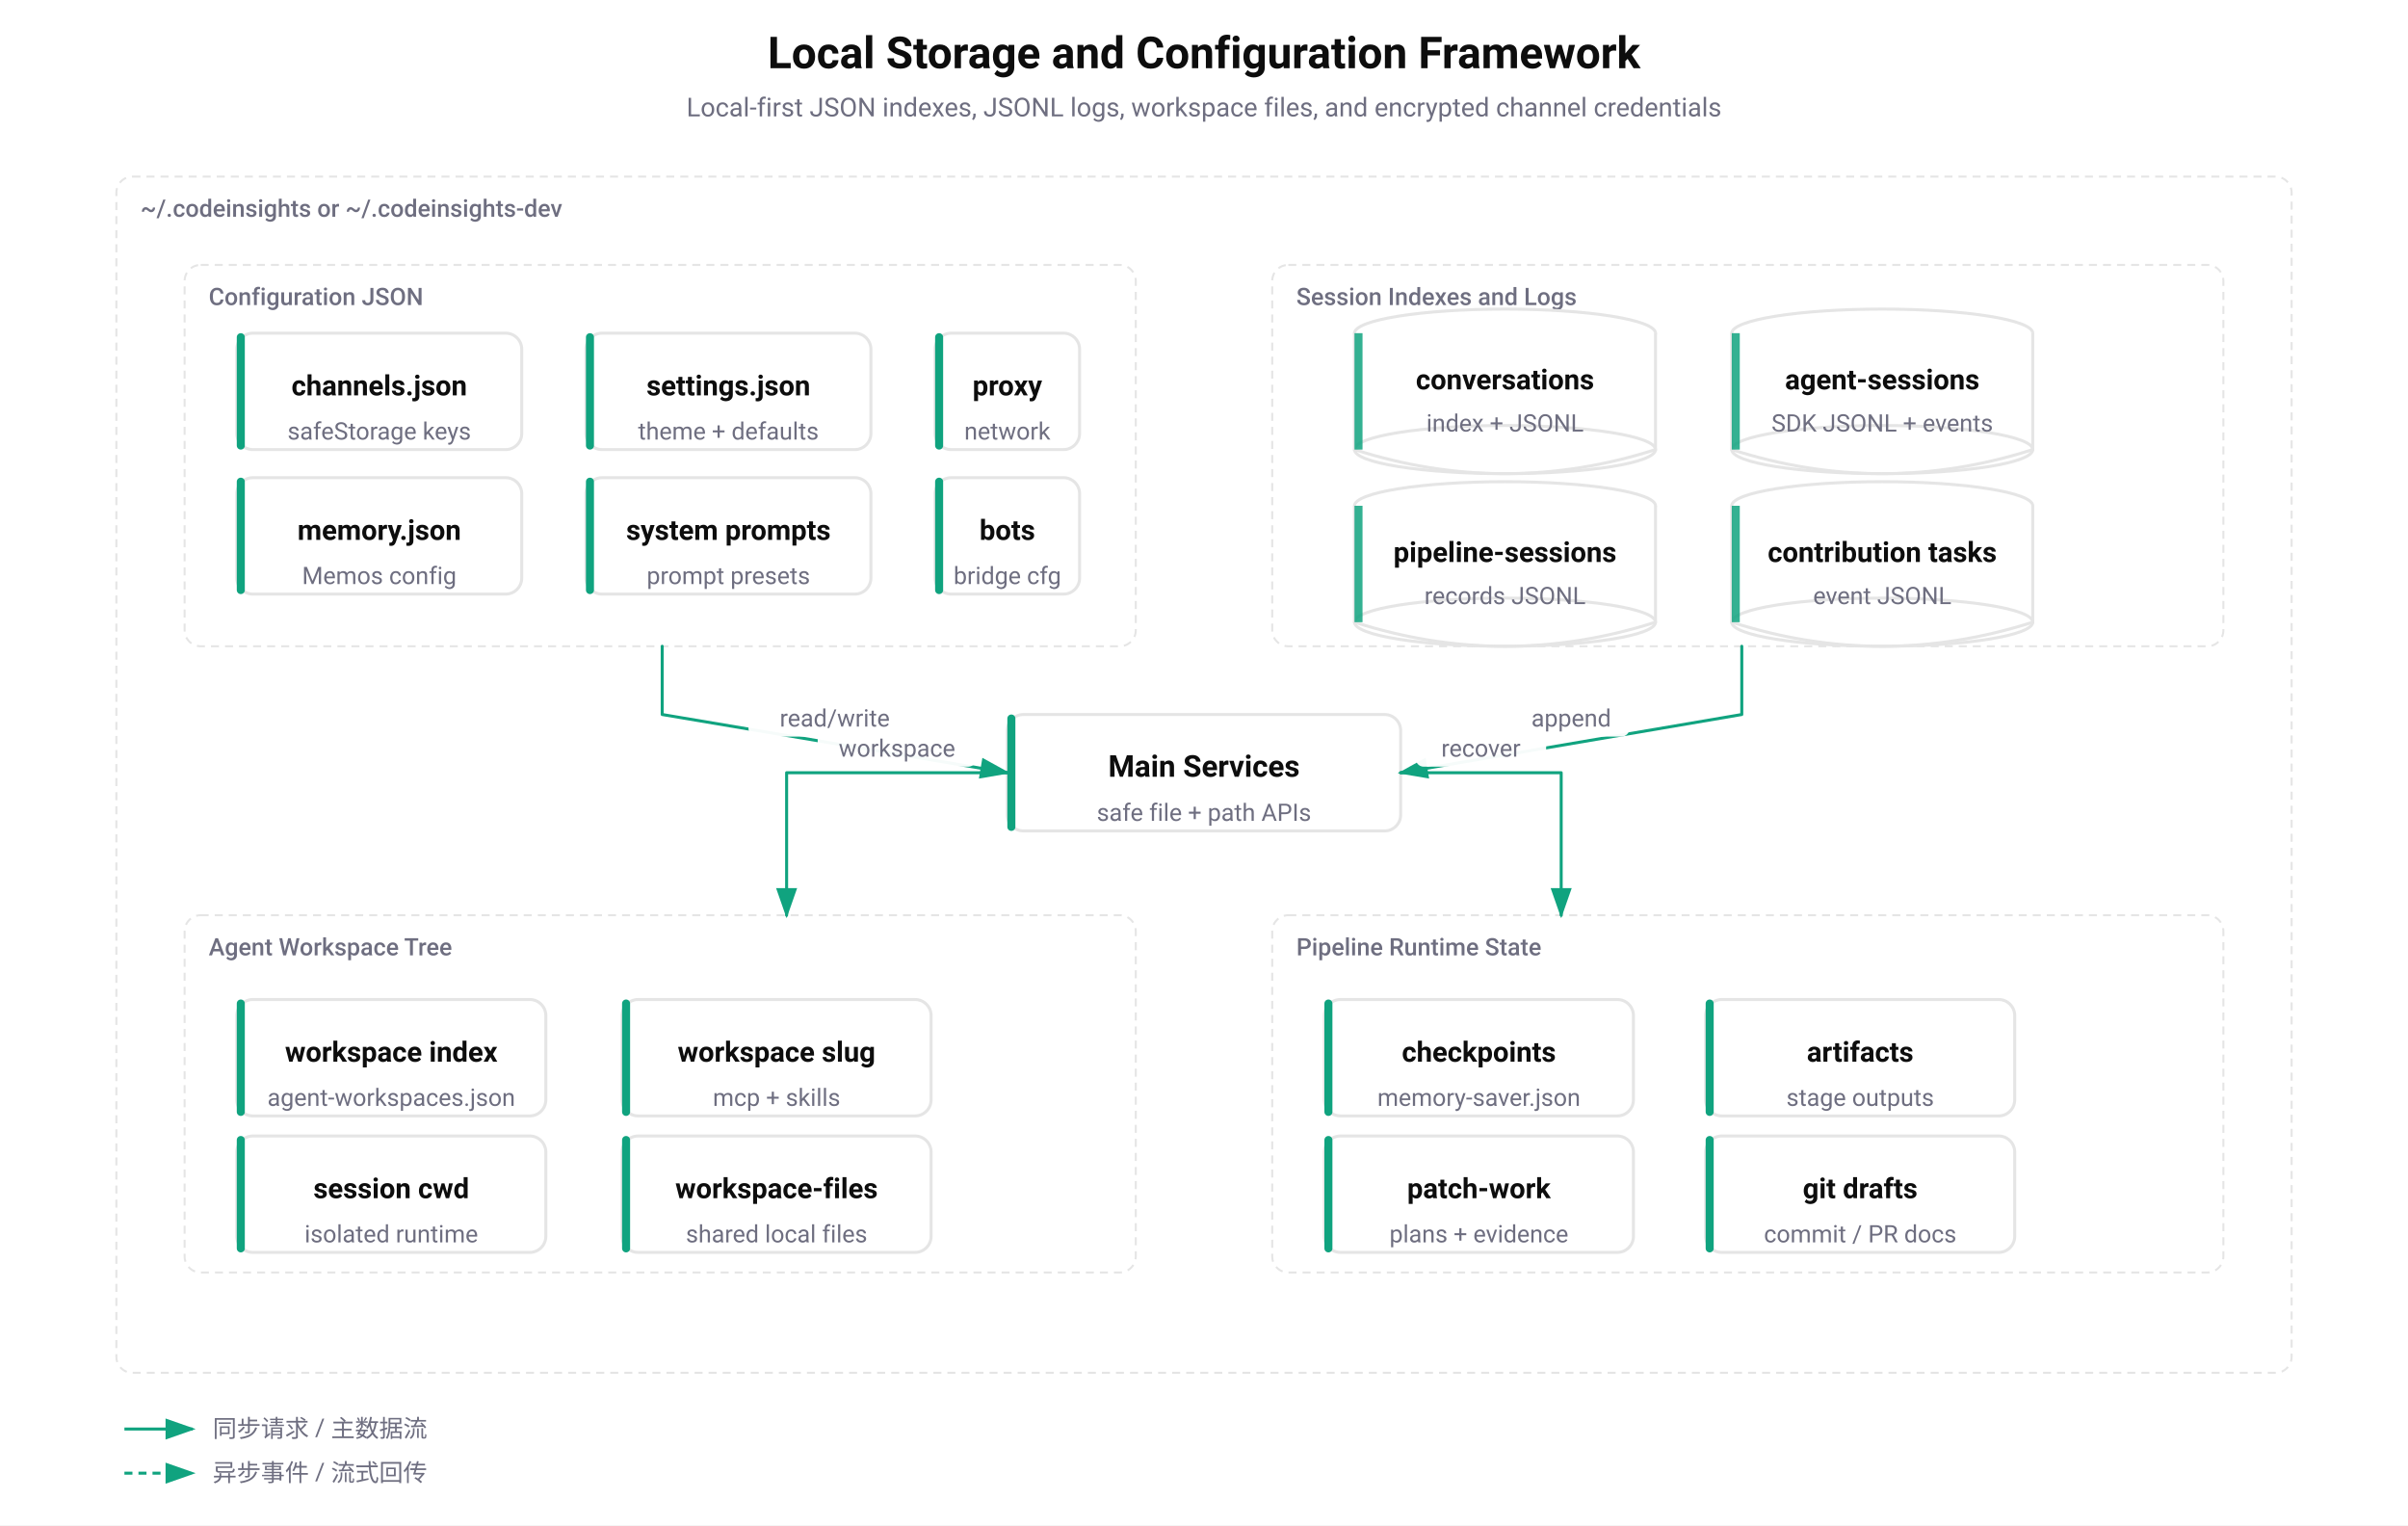
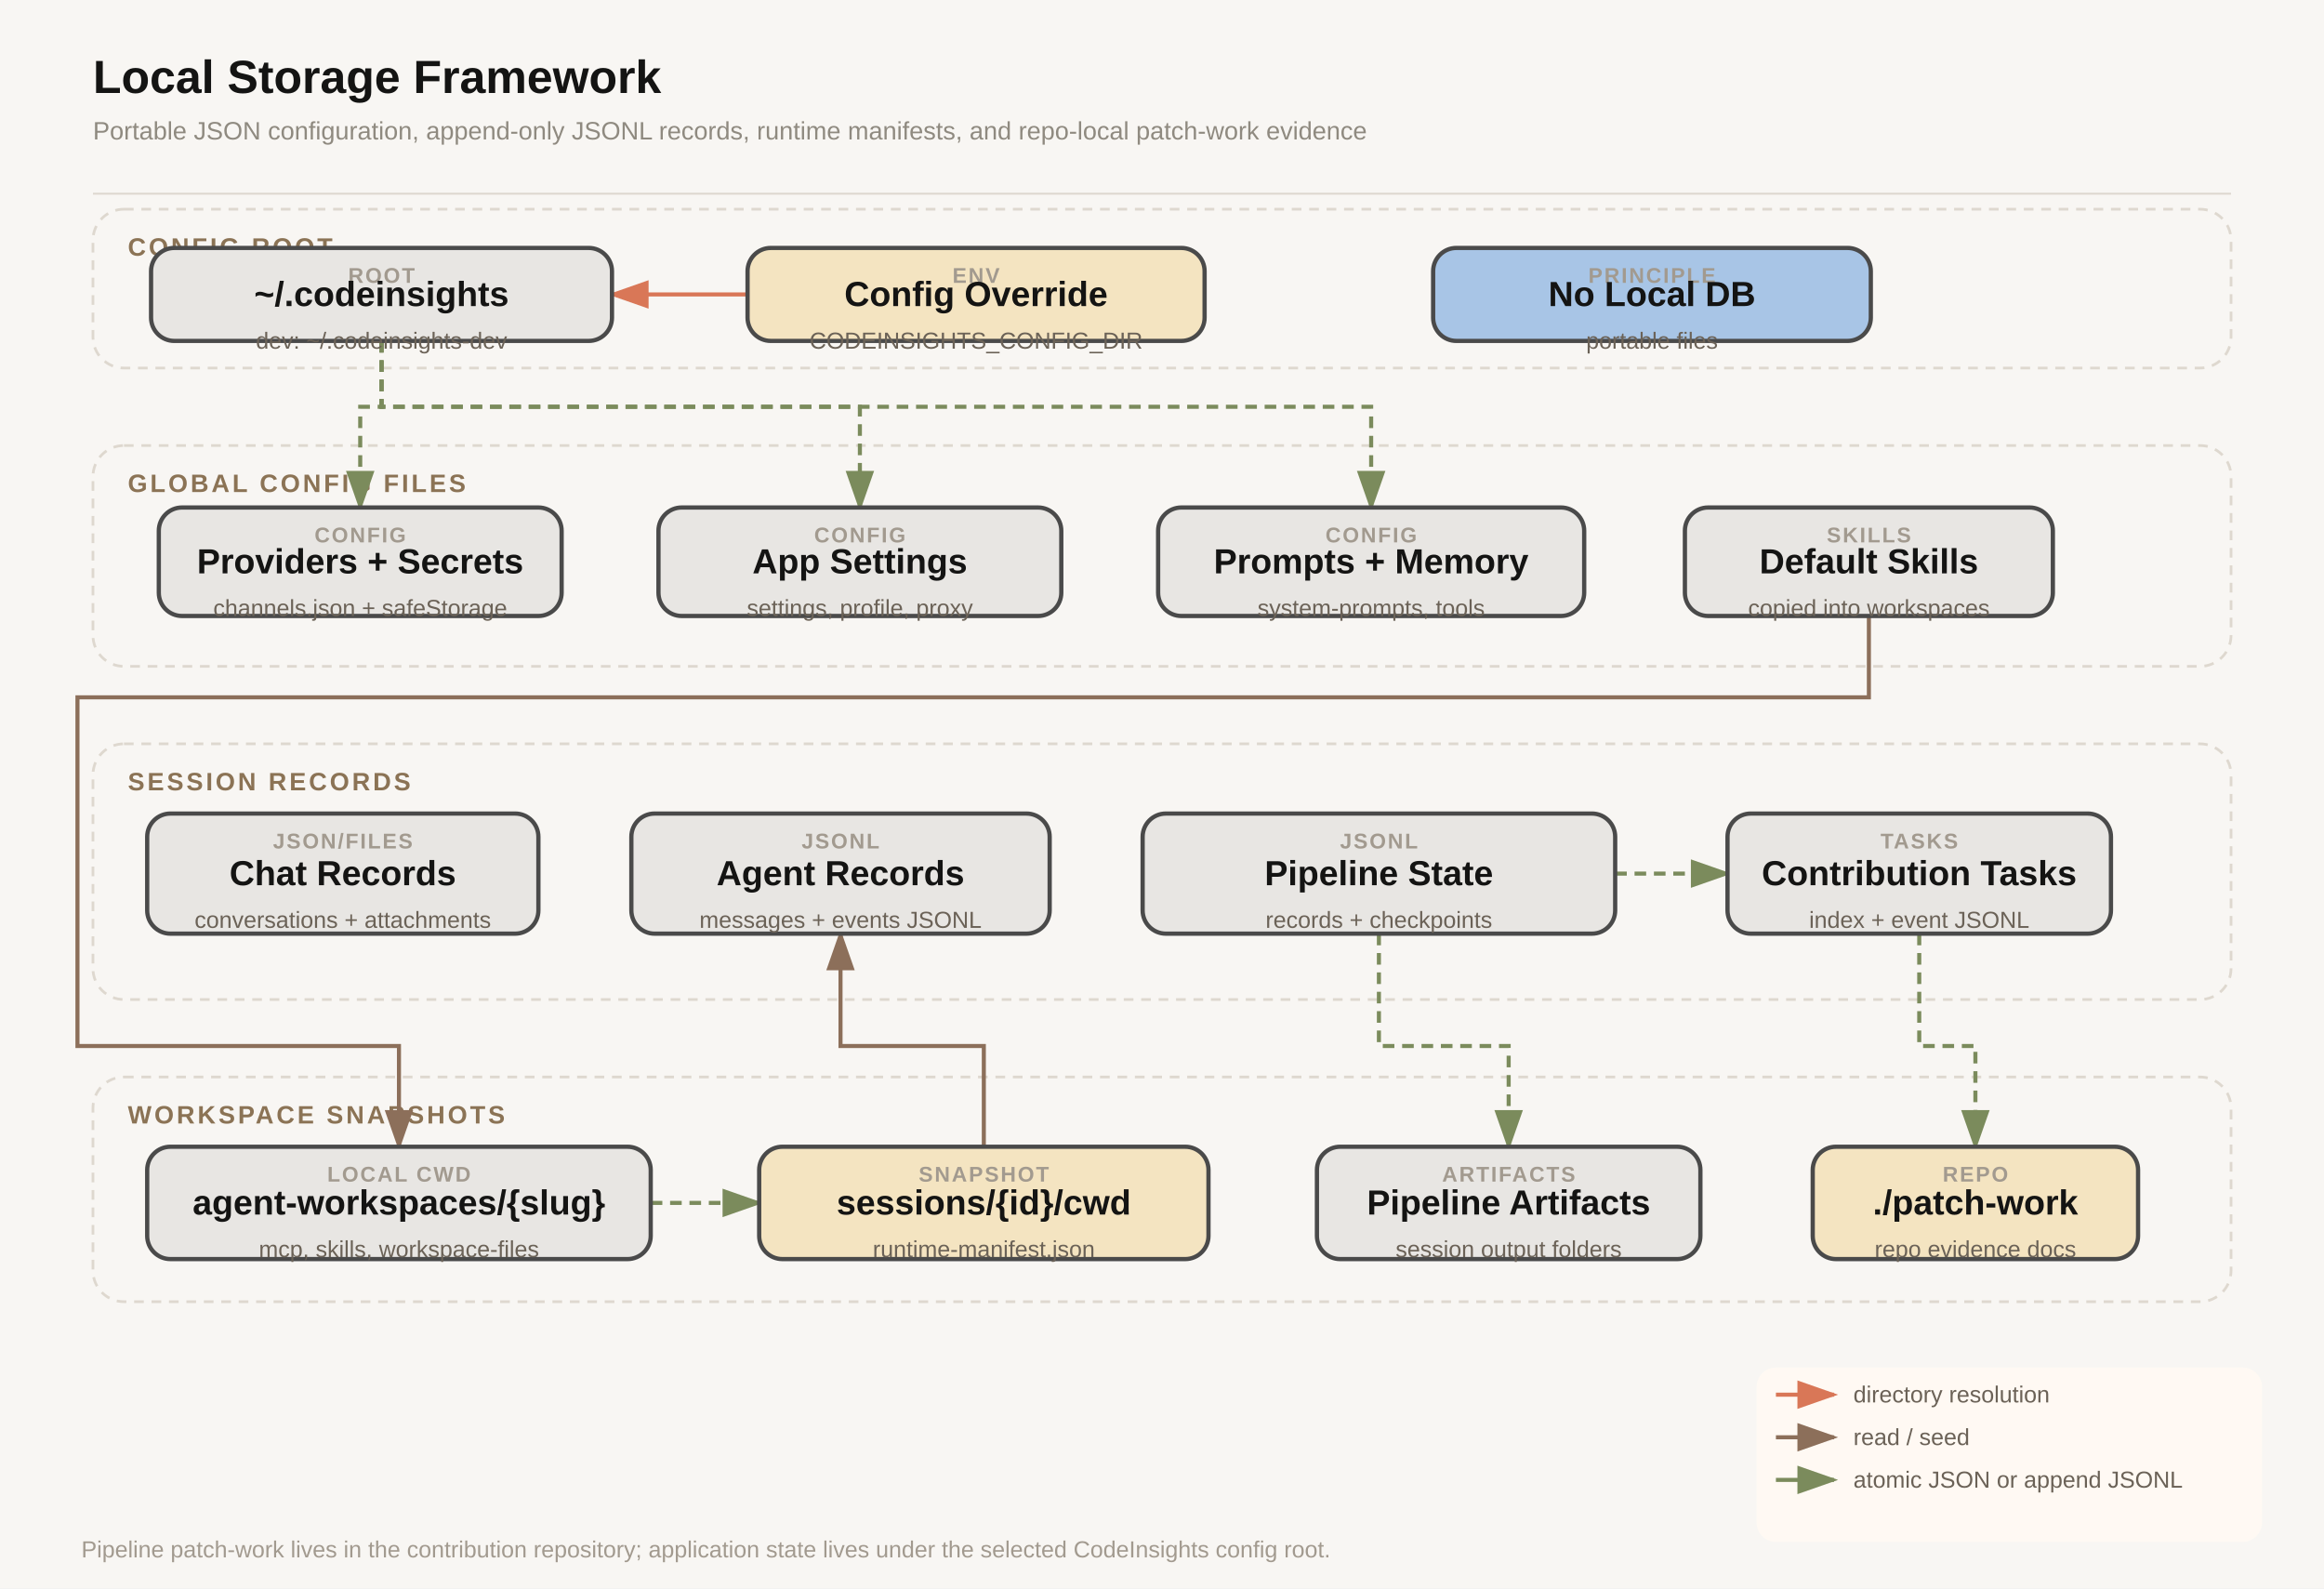
- <svg xmlns="http://www.w3.org/2000/svg" viewBox="0 0 1200 760" width="1200" height="760">
-   <style>
-     text { font-family: -apple-system, BlinkMacSystemFont, 'Segoe UI', Roboto, Helvetica Neue, 'PingFang SC', 'Microsoft YaHei', 'Microsoft JhengHei', 'SimHei', sans-serif; letter-spacing: 0; }
-   </style>
+ <svg xmlns="http://www.w3.org/2000/svg" viewBox="0 0 1200 820" width="1200" height="820">
  <defs>
-     <marker id="arrow-green" markerWidth="10" markerHeight="7" refX="9" refY="3.5" orient="auto">
-       <polygon points="0 0, 10 3.5, 0 7" fill="#10a37f" />
+     <marker id="arrowA" markerWidth="10" markerHeight="7" refX="9" refY="3.5" orient="auto">
+       <polygon points="0 0, 10 3.5, 0 7" fill="#d97757" />
    </marker>
-     <marker id="arrow-gray" markerWidth="10" markerHeight="7" refX="9" refY="3.5" orient="auto">
-       <polygon points="0 0, 10 3.5, 0 7" fill="#71717a" />
+     <marker id="arrowB" markerWidth="10" markerHeight="7" refX="9" refY="3.5" orient="auto">
+       <polygon points="0 0, 10 3.5, 0 7" fill="#7b8b5c" />
    </marker>
+     <marker id="arrowC" markerWidth="10" markerHeight="7" refX="9" refY="3.5" orient="auto">
+       <polygon points="0 0, 10 3.5, 0 7" fill="#8c6f5a" />
+     </marker>
+     <marker id="arrowE" markerWidth="10" markerHeight="7" refX="9" refY="3.5" orient="auto">
+       <polygon points="0 0, 10 3.5, 0 7" fill="#b45309" />
+     </marker>
+     <marker id="arrowF" markerWidth="10" markerHeight="7" refX="9" refY="3.5" orient="auto">
+       <polygon points="0 0, 10 3.5, 0 7" fill="#9a6fb0" />
+     </marker>
+     <marker id="arrowG" markerWidth="10" markerHeight="7" refX="9" refY="3.5" orient="auto">
+       <polygon points="0 0, 10 3.5, 0 7" fill="#d97757" />
+     </marker>
+     <marker id="arrowH" markerWidth="10" markerHeight="7" refX="9" refY="3.5" orient="auto">
+       <polygon points="0 0, 10 3.5, 0 7" fill="#8f8a80" />
+     </marker>
+     <style>
+     text { font-family: -apple-system, BlinkMacSystemFont, 'Segoe UI', 'Helvetica Neue', Arial, 'PingFang SC', 'Microsoft YaHei', 'Microsoft JhengHei', 'SimHei', sans-serif; }
+     .title { font-size: 24px; font-weight: 700; fill: #141413; }
+     .subtitle { font-size: 13px; font-weight: 500; fill: #8f8a80; }
+     .section { font-size: 13px; font-weight: 700; fill: #8b7355; letter-spacing: 1.4px; }
+     .section-sub { font-size: 12px; font-weight: 500; fill: #b4aba0; }
+     .node-title { font-size: 18px; font-weight: 700; fill: #141413; }
+     .node-sub { font-size: 12px; font-weight: 500; fill: #6b6257; }
+     .node-type { font-size: 11px; font-weight: 700; fill: #a29a8f; letter-spacing: 0.08em; }
+     .arrow-label { font-size: 12px; font-weight: 600; fill: #6b6257; }
+     .legend { font-size: 12px; font-weight: 500; fill: #6b6257; }
+     .footnote { font-size: 12px; font-weight: 500; fill: #a29a8f; }
+     </style>
  </defs>
-   <rect width="1200" height="760" fill="#ffffff" />
-   <text x="600" y="34" text-anchor="middle" fill="#0d0d0d" font-size="22" font-weight="600">Local Storage and Configuration Framework</text>
-   <text x="600" y="58" text-anchor="middle" fill="#6e6e80" font-size="13">Local-first JSON indexes, JSONL logs, workspace files, and encrypted channel credentials</text>
-   <rect x="58" y="88" width="1084" height="596" rx="8" ry="8" fill="none" stroke="#e5e5e5" stroke-width="1" stroke-dasharray="4,3" />
-   <text x="70" y="108" fill="#6e6e80" font-size="12" font-weight="500">~/.codeinsights or ~/.codeinsights-dev</text>
-   <rect x="92" y="132" width="474" height="190" rx="8" ry="8" fill="none" stroke="#e5e5e5" stroke-width="1" stroke-dasharray="4,3" />
-   <text x="104" y="152" fill="#6e6e80" font-size="12" font-weight="500">Configuration JSON</text>
-   <rect x="118" y="166" width="142" height="58" rx="8" ry="8" fill="#ffffff" stroke="#e5e5e5" stroke-width="1.5" />
-   <rect x="118" y="166" width="4" height="58" rx="2" ry="2" fill="#10a37f" />
-   <text x="189" y="197" text-anchor="middle" fill="#0d0d0d" font-size="14" font-weight="600">channels.json</text>
-   <text x="189" y="219" text-anchor="middle" fill="#6e6e80" font-size="12">safeStorage keys</text>
-   <rect x="292" y="166" width="142" height="58" rx="8" ry="8" fill="#ffffff" stroke="#e5e5e5" stroke-width="1.5" />
-   <rect x="292" y="166" width="4" height="58" rx="2" ry="2" fill="#10a37f" />
-   <text x="363" y="197" text-anchor="middle" fill="#0d0d0d" font-size="14" font-weight="600">settings.json</text>
-   <text x="363" y="219" text-anchor="middle" fill="#6e6e80" font-size="12">theme + defaults</text>
-   <rect x="466" y="166" width="72" height="58" rx="8" ry="8" fill="#ffffff" stroke="#e5e5e5" stroke-width="1.5" />
-   <rect x="466" y="166" width="4" height="58" rx="2" ry="2" fill="#10a37f" />
-   <text x="502" y="197" text-anchor="middle" fill="#0d0d0d" font-size="14" font-weight="600">proxy</text>
-   <text x="502" y="219" text-anchor="middle" fill="#6e6e80" font-size="12">network</text>
-   <rect x="118" y="238" width="142" height="58" rx="8" ry="8" fill="#ffffff" stroke="#e5e5e5" stroke-width="1.5" />
-   <rect x="118" y="238" width="4" height="58" rx="2" ry="2" fill="#10a37f" />
-   <text x="189" y="269" text-anchor="middle" fill="#0d0d0d" font-size="14" font-weight="600">memory.json</text>
-   <text x="189" y="291" text-anchor="middle" fill="#6e6e80" font-size="12">Memos config</text>
-   <rect x="292" y="238" width="142" height="58" rx="8" ry="8" fill="#ffffff" stroke="#e5e5e5" stroke-width="1.5" />
-   <rect x="292" y="238" width="4" height="58" rx="2" ry="2" fill="#10a37f" />
-   <text x="363" y="269" text-anchor="middle" fill="#0d0d0d" font-size="14" font-weight="600">system prompts</text>
-   <text x="363" y="291" text-anchor="middle" fill="#6e6e80" font-size="12">prompt presets</text>
-   <rect x="466" y="238" width="72" height="58" rx="8" ry="8" fill="#ffffff" stroke="#e5e5e5" stroke-width="1.5" />
-   <rect x="466" y="238" width="4" height="58" rx="2" ry="2" fill="#10a37f" />
-   <text x="502" y="269" text-anchor="middle" fill="#0d0d0d" font-size="14" font-weight="600">bots</text>
-   <text x="502" y="291" text-anchor="middle" fill="#6e6e80" font-size="12">bridge cfg</text>
-   <rect x="634" y="132" width="474" height="190" rx="8" ry="8" fill="none" stroke="#e5e5e5" stroke-width="1" stroke-dasharray="4,3" />
-   <text x="646" y="152" fill="#6e6e80" font-size="12" font-weight="500">Session Indexes and Logs</text>
-   <ellipse cx="750" cy="166" rx="75.0" ry="12" fill="#ffffff" stroke="#e5e5e5" stroke-width="1.5" />
-   <path d="M 675.0,166 L 675.0,224 Q 750,248 825.0,224 L 825.0,166" fill="#ffffff" stroke="#e5e5e5" stroke-width="1.5" />
-   <ellipse cx="750" cy="224" rx="75.0" ry="12" fill="none" stroke="#e5e5e5" stroke-width="1.5" />
-   <rect x="675.0" y="166" width="4" height="58" fill="#10a37f" opacity="0.85" />
-   <text x="750" y="194" text-anchor="middle" fill="#0d0d0d" font-size="14" font-weight="600">conversations</text>
-   <text x="750" y="215" text-anchor="middle" fill="#6e6e80" font-size="12">index + JSONL</text>
-   <ellipse cx="938" cy="166" rx="75.0" ry="12" fill="#ffffff" stroke="#e5e5e5" stroke-width="1.5" />
-   <path d="M 863.0,166 L 863.0,224 Q 938,248 1013.0,224 L 1013.0,166" fill="#ffffff" stroke="#e5e5e5" stroke-width="1.5" />
-   <ellipse cx="938" cy="224" rx="75.0" ry="12" fill="none" stroke="#e5e5e5" stroke-width="1.5" />
-   <rect x="863.0" y="166" width="4" height="58" fill="#10a37f" opacity="0.85" />
-   <text x="938" y="194" text-anchor="middle" fill="#0d0d0d" font-size="14" font-weight="600">agent-sessions</text>
-   <text x="938" y="215" text-anchor="middle" fill="#6e6e80" font-size="12">SDK JSONL + events</text>
-   <ellipse cx="750" cy="252" rx="75.0" ry="12" fill="#ffffff" stroke="#e5e5e5" stroke-width="1.5" />
-   <path d="M 675.0,252 L 675.0,310 Q 750,334 825.0,310 L 825.0,252" fill="#ffffff" stroke="#e5e5e5" stroke-width="1.5" />
-   <ellipse cx="750" cy="310" rx="75.0" ry="12" fill="none" stroke="#e5e5e5" stroke-width="1.5" />
-   <rect x="675.0" y="252" width="4" height="58" fill="#10a37f" opacity="0.85" />
-   <text x="750" y="280" text-anchor="middle" fill="#0d0d0d" font-size="14" font-weight="600">pipeline-sessions</text>
-   <text x="750" y="301" text-anchor="middle" fill="#6e6e80" font-size="12">records JSONL</text>
-   <ellipse cx="938" cy="252" rx="75.0" ry="12" fill="#ffffff" stroke="#e5e5e5" stroke-width="1.5" />
-   <path d="M 863.0,252 L 863.0,310 Q 938,334 1013.0,310 L 1013.0,252" fill="#ffffff" stroke="#e5e5e5" stroke-width="1.5" />
-   <ellipse cx="938" cy="310" rx="75.0" ry="12" fill="none" stroke="#e5e5e5" stroke-width="1.5" />
-   <rect x="863.0" y="252" width="4" height="58" fill="#10a37f" opacity="0.85" />
-   <text x="938" y="280" text-anchor="middle" fill="#0d0d0d" font-size="14" font-weight="600">contribution tasks</text>
-   <text x="938" y="301" text-anchor="middle" fill="#6e6e80" font-size="12">event JSONL</text>
-   <rect x="502" y="356" width="196" height="58" rx="8" ry="8" fill="#ffffff" stroke="#e5e5e5" stroke-width="1.5" />
-   <rect x="502" y="356" width="4" height="58" rx="2" ry="2" fill="#10a37f" />
-   <text x="600" y="387" text-anchor="middle" fill="#0d0d0d" font-size="15" font-weight="600">Main Services</text>
-   <text x="600" y="409" text-anchor="middle" fill="#6e6e80" font-size="12">safe file + path APIs</text>
-   <path d="M 330,322 L 330,356 L 502,385" fill="none" stroke="#10a37f" stroke-width="1.5" stroke-linecap="round" stroke-linejoin="round" marker-end="url(#arrow-green)" />
-   <rect x="373.0" y="349" width="86" height="18" rx="4" fill="#ffffff" opacity="0.96" />
-   <text x="416" y="362" text-anchor="middle" fill="#6e6e80" font-size="12">read/write</text>
-   <path d="M 868,322 L 868,356 L 698,385" fill="none" stroke="#10a37f" stroke-width="1.5" stroke-linecap="round" stroke-linejoin="round" marker-end="url(#arrow-green)" />
-   <rect x="754.0" y="349" width="58" height="18" rx="4" fill="#ffffff" opacity="0.96" />
-   <text x="783" y="362" text-anchor="middle" fill="#6e6e80" font-size="12">append</text>
-   <rect x="92" y="456" width="474" height="178" rx="8" ry="8" fill="none" stroke="#e5e5e5" stroke-width="1" stroke-dasharray="4,3" />
-   <text x="104" y="476" fill="#6e6e80" font-size="12" font-weight="500">Agent Workspace Tree</text>
-   <rect x="118" y="498" width="154" height="58" rx="8" ry="8" fill="#ffffff" stroke="#e5e5e5" stroke-width="1.5" />
-   <rect x="118" y="498" width="4" height="58" rx="2" ry="2" fill="#10a37f" />
-   <text x="195" y="529" text-anchor="middle" fill="#0d0d0d" font-size="14" font-weight="600">workspace index</text>
-   <text x="195" y="551" text-anchor="middle" fill="#6e6e80" font-size="12">agent-workspaces.json</text>
-   <rect x="310" y="498" width="154" height="58" rx="8" ry="8" fill="#ffffff" stroke="#e5e5e5" stroke-width="1.5" />
-   <rect x="310" y="498" width="4" height="58" rx="2" ry="2" fill="#10a37f" />
-   <text x="387" y="529" text-anchor="middle" fill="#0d0d0d" font-size="14" font-weight="600">workspace slug</text>
-   <text x="387" y="551" text-anchor="middle" fill="#6e6e80" font-size="12">mcp + skills</text>
-   <rect x="118" y="566" width="154" height="58" rx="8" ry="8" fill="#ffffff" stroke="#e5e5e5" stroke-width="1.5" />
-   <rect x="118" y="566" width="4" height="58" rx="2" ry="2" fill="#10a37f" />
-   <text x="195" y="597" text-anchor="middle" fill="#0d0d0d" font-size="14" font-weight="600">session cwd</text>
-   <text x="195" y="619" text-anchor="middle" fill="#6e6e80" font-size="12">isolated runtime</text>
-   <rect x="310" y="566" width="154" height="58" rx="8" ry="8" fill="#ffffff" stroke="#e5e5e5" stroke-width="1.5" />
-   <rect x="310" y="566" width="4" height="58" rx="2" ry="2" fill="#10a37f" />
-   <text x="387" y="597" text-anchor="middle" fill="#0d0d0d" font-size="14" font-weight="600">workspace-files</text>
-   <text x="387" y="619" text-anchor="middle" fill="#6e6e80" font-size="12">shared local files</text>
-   <rect x="634" y="456" width="474" height="178" rx="8" ry="8" fill="none" stroke="#e5e5e5" stroke-width="1" stroke-dasharray="4,3" />
-   <text x="646" y="476" fill="#6e6e80" font-size="12" font-weight="500">Pipeline Runtime State</text>
-   <rect x="660" y="498" width="154" height="58" rx="8" ry="8" fill="#ffffff" stroke="#e5e5e5" stroke-width="1.5" />
-   <rect x="660" y="498" width="4" height="58" rx="2" ry="2" fill="#10a37f" />
-   <text x="737" y="529" text-anchor="middle" fill="#0d0d0d" font-size="14" font-weight="600">checkpoints</text>
-   <text x="737" y="551" text-anchor="middle" fill="#6e6e80" font-size="12">memory-saver.json</text>
-   <rect x="850" y="498" width="154" height="58" rx="8" ry="8" fill="#ffffff" stroke="#e5e5e5" stroke-width="1.5" />
-   <rect x="850" y="498" width="4" height="58" rx="2" ry="2" fill="#10a37f" />
-   <text x="927" y="529" text-anchor="middle" fill="#0d0d0d" font-size="14" font-weight="600">artifacts</text>
-   <text x="927" y="551" text-anchor="middle" fill="#6e6e80" font-size="12">stage outputs</text>
-   <rect x="660" y="566" width="154" height="58" rx="8" ry="8" fill="#ffffff" stroke="#e5e5e5" stroke-width="1.5" />
-   <rect x="660" y="566" width="4" height="58" rx="2" ry="2" fill="#10a37f" />
-   <text x="737" y="597" text-anchor="middle" fill="#0d0d0d" font-size="14" font-weight="600">patch-work</text>
-   <text x="737" y="619" text-anchor="middle" fill="#6e6e80" font-size="12">plans + evidence</text>
-   <rect x="850" y="566" width="154" height="58" rx="8" ry="8" fill="#ffffff" stroke="#e5e5e5" stroke-width="1.5" />
-   <rect x="850" y="566" width="4" height="58" rx="2" ry="2" fill="#10a37f" />
-   <text x="927" y="597" text-anchor="middle" fill="#0d0d0d" font-size="14" font-weight="600">git drafts</text>
-   <text x="927" y="619" text-anchor="middle" fill="#6e6e80" font-size="12">commit / PR docs</text>
-   <path d="M 502,385 L 392,385 L 392,456" fill="none" stroke="#10a37f" stroke-width="1.5" stroke-linecap="round" stroke-linejoin="round" marker-end="url(#arrow-green)" />
-   <rect x="407.5" y="364" width="79" height="18" rx="4" fill="#ffffff" opacity="0.96" />
-   <text x="447" y="377" text-anchor="middle" fill="#6e6e80" font-size="12">workspace</text>
-   <path d="M 698,385 L 778,385 L 778,456" fill="none" stroke="#10a37f" stroke-width="1.5" stroke-linecap="round" stroke-linejoin="round" marker-end="url(#arrow-green)" />
-   <rect x="705.5" y="364" width="65" height="18" rx="4" fill="#ffffff" opacity="0.96" />
-   <text x="738" y="377" text-anchor="middle" fill="#6e6e80" font-size="12">recover</text>
-   <g transform="translate(62,704)">
-     <line x1="0" y1="8" x2="34" y2="8" stroke="#10a37f" stroke-width="1.5" marker-end="url(#arrow-green)" />
-     <text x="44" y="12" fill="#6e6e80" font-size="12">同步请求 / 主数据流</text>
-     <line x1="0" y1="30" x2="34" y2="30" stroke="#10a37f" stroke-width="1.5" stroke-dasharray="4,3" marker-end="url(#arrow-green)" />
-     <text x="44" y="34" fill="#6e6e80" font-size="12">异步事件 / 流式回传</text>
-   </g>
+   <rect width="1200.0" height="820.0" fill="#f8f6f3" />
+   <text x="48.0" y="48" text-anchor="start" class="title">Local Storage Framework</text>
+   <text x="48.0" y="72" text-anchor="start" class="subtitle">Portable JSON configuration, append-only JSONL records, runtime manifests, and repo-local patch-work evidence</text>
+   <line x1="48" y1="100" x2="1152.0" y2="100" stroke="#ded8cf" stroke-width="1" />
+   <rect x="48.0" y="108.0" width="1104.0" height="82.0" rx="16.0" fill="none" stroke="#ded8cf" stroke-width="1.4" stroke-dasharray="5 4" />
+   <text x="66.0" y="132.0" class="section">CONFIG ROOT</text>
+   <rect x="48.0" y="230.0" width="1104.0" height="114.0" rx="16.0" fill="none" stroke="#ded8cf" stroke-width="1.4" stroke-dasharray="5 4" />
+   <text x="66.0" y="254.0" class="section">GLOBAL CONFIG FILES</text>
+   <rect x="48.0" y="384.0" width="1104.0" height="132.0" rx="16.0" fill="none" stroke="#ded8cf" stroke-width="1.4" stroke-dasharray="5 4" />
+   <text x="66.0" y="408.0" class="section">SESSION RECORDS</text>
+   <rect x="48.0" y="556.0" width="1104.0" height="116.0" rx="16.0" fill="none" stroke="#ded8cf" stroke-width="1.4" stroke-dasharray="5 4" />
+   <text x="66.0" y="580.0" class="section">WORKSPACE SNAPSHOTS</text>
+   <path d="M 386.0,152.0 L 316.0,152.0" fill="none" stroke="#d97757" stroke-width="2.1" marker-end="url(#arrowA)" />
+   <path d="M 197.0,176.0 L 197.0,210.0 L 186.0,210.0 L 186.0,262.0" fill="none" stroke="#7b8b5c" stroke-width="2.1" marker-end="url(#arrowB)" stroke-dasharray="6,4" />
+   <path d="M 197.0,176.0 L 197.0,210.0 L 444.0,210.0 L 444.0,262.0" fill="none" stroke="#7b8b5c" stroke-width="2.1" marker-end="url(#arrowB)" stroke-dasharray="6,4" />
+   <path d="M 197.0,176.0 L 197.0,210.0 L 708.0,210.0 L 708.0,262.0" fill="none" stroke="#7b8b5c" stroke-width="2.1" marker-end="url(#arrowB)" stroke-dasharray="6,4" />
+   <path d="M 965.0,318.0 L 965.0,360.0 L 40.0,360.0 L 40.0,540.0 L 206.0,540.0 L 206.0,592.0" fill="none" stroke="#8c6f5a" stroke-width="2.1" marker-end="url(#arrowC)" />
+   <path d="M 336.0,621.0 L 392.0,621.0" fill="none" stroke="#7b8b5c" stroke-width="2.1" marker-end="url(#arrowB)" stroke-dasharray="6,4" />
+   <path d="M 508.0,592.0 L 508.0,540.0 L 434.0,540.0 L 434.0,482.0" fill="none" stroke="#8c6f5a" stroke-width="2.1" marker-end="url(#arrowC)" />
+   <path d="M 834.0,451.0 L 892.0,451.0" fill="none" stroke="#7b8b5c" stroke-width="2.1" marker-end="url(#arrowB)" stroke-dasharray="6,4" />
+   <path d="M 991.0,482.0 L 991.0,540.0 L 1020.0,540.0 L 1020.0,592.0" fill="none" stroke="#7b8b5c" stroke-width="2.1" marker-end="url(#arrowB)" stroke-dasharray="6,4" />
+   <path d="M 712.0,482.0 L 712.0,540.0 L 779.0,540.0 L 779.0,592.0" fill="none" stroke="#7b8b5c" stroke-width="2.1" marker-end="url(#arrowB)" stroke-dasharray="6,4" />
+   <rect x="78.0" y="128.0" width="238.0" height="48.0" rx="12.0" fill="#e8e6e3" stroke="#4a4a4a" stroke-width="2.2" />
+   <text x="197.0" y="146.0" text-anchor="middle" class="node-type">ROOT</text>
+   <text x="197.0" y="158.0" text-anchor="middle" class="node-title">~/.codeinsights</text>
+   <text x="197.0" y="180.0" text-anchor="middle" class="node-sub">dev: ~/.codeinsights-dev</text>
+   <rect x="386.0" y="128.0" width="236.0" height="48.0" rx="12.0" fill="#f4e4c1" stroke="#4a4a4a" stroke-width="2.2" />
+   <text x="504.0" y="146.0" text-anchor="middle" class="node-type">ENV</text>
+   <text x="504.0" y="158.0" text-anchor="middle" class="node-title">Config Override</text>
+   <text x="504.0" y="180.0" text-anchor="middle" class="node-sub">CODEINSIGHTS_CONFIG_DIR</text>
+   <rect x="740.0" y="128.0" width="226.0" height="48.0" rx="12.0" fill="#a8c5e6" stroke="#4a4a4a" stroke-width="2.2" />
+   <text x="853.0" y="146.0" text-anchor="middle" class="node-type">PRINCIPLE</text>
+   <text x="853.0" y="158.0" text-anchor="middle" class="node-title">No Local DB</text>
+   <text x="853.0" y="180.0" text-anchor="middle" class="node-sub">portable files</text>
+   <rect x="82.0" y="262.0" width="208.0" height="56.0" rx="12.0" fill="#e8e6e3" stroke="#4a4a4a" stroke-width="2.2" />
+   <text x="186.0" y="280.0" text-anchor="middle" class="node-type">CONFIG</text>
+   <text x="186.0" y="296.0" text-anchor="middle" class="node-title">Providers + Secrets</text>
+   <text x="186.0" y="318.0" text-anchor="middle" class="node-sub">channels.json + safeStorage</text>
+   <rect x="340.0" y="262.0" width="208.0" height="56.0" rx="12.0" fill="#e8e6e3" stroke="#4a4a4a" stroke-width="2.2" />
+   <text x="444.0" y="280.0" text-anchor="middle" class="node-type">CONFIG</text>
+   <text x="444.0" y="296.0" text-anchor="middle" class="node-title">App Settings</text>
+   <text x="444.0" y="318.0" text-anchor="middle" class="node-sub">settings, profile, proxy</text>
+   <rect x="598.0" y="262.0" width="220.0" height="56.0" rx="12.0" fill="#e8e6e3" stroke="#4a4a4a" stroke-width="2.2" />
+   <text x="708.0" y="280.0" text-anchor="middle" class="node-type">CONFIG</text>
+   <text x="708.0" y="296.0" text-anchor="middle" class="node-title">Prompts + Memory</text>
+   <text x="708.0" y="318.0" text-anchor="middle" class="node-sub">system-prompts, tools</text>
+   <rect x="870.0" y="262.0" width="190.0" height="56.0" rx="12.0" fill="#e8e6e3" stroke="#4a4a4a" stroke-width="2.2" />
+   <text x="965.0" y="280.0" text-anchor="middle" class="node-type">SKILLS</text>
+   <text x="965.0" y="296.0" text-anchor="middle" class="node-title">Default Skills</text>
+   <text x="965.0" y="318.0" text-anchor="middle" class="node-sub">copied into workspaces</text>
+   <rect x="76.0" y="420.0" width="202.0" height="62.0" rx="12.0" fill="#e8e6e3" stroke="#4a4a4a" stroke-width="2.2" />
+   <text x="177.0" y="438.0" text-anchor="middle" class="node-type">JSON/FILES</text>
+   <text x="177.0" y="457.0" text-anchor="middle" class="node-title">Chat Records</text>
+   <text x="177.0" y="479.0" text-anchor="middle" class="node-sub">conversations + attachments</text>
+   <rect x="326.0" y="420.0" width="216.0" height="62.0" rx="12.0" fill="#e8e6e3" stroke="#4a4a4a" stroke-width="2.2" />
+   <text x="434.0" y="438.0" text-anchor="middle" class="node-type">JSONL</text>
+   <text x="434.0" y="457.0" text-anchor="middle" class="node-title">Agent Records</text>
+   <text x="434.0" y="479.0" text-anchor="middle" class="node-sub">messages + events JSONL</text>
+   <rect x="590.0" y="420.0" width="244.0" height="62.0" rx="12.0" fill="#e8e6e3" stroke="#4a4a4a" stroke-width="2.2" />
+   <text x="712.0" y="438.0" text-anchor="middle" class="node-type">JSONL</text>
+   <text x="712.0" y="457.0" text-anchor="middle" class="node-title">Pipeline State</text>
+   <text x="712.0" y="479.0" text-anchor="middle" class="node-sub">records + checkpoints</text>
+   <rect x="892.0" y="420.0" width="198.0" height="62.0" rx="12.0" fill="#e8e6e3" stroke="#4a4a4a" stroke-width="2.2" />
+   <text x="991.0" y="438.0" text-anchor="middle" class="node-type">TASKS</text>
+   <text x="991.0" y="457.0" text-anchor="middle" class="node-title">Contribution Tasks</text>
+   <text x="991.0" y="479.0" text-anchor="middle" class="node-sub">index + event JSONL</text>
+   <rect x="76.0" y="592.0" width="260.0" height="58.0" rx="12.0" fill="#e8e6e3" stroke="#4a4a4a" stroke-width="2.2" />
+   <text x="206.0" y="610.0" text-anchor="middle" class="node-type">LOCAL CWD</text>
+   <text x="206.0" y="627.0" text-anchor="middle" class="node-title">agent-workspaces/{slug}</text>
+   <text x="206.0" y="649.0" text-anchor="middle" class="node-sub">mcp, skills, workspace-files</text>
+   <rect x="392.0" y="592.0" width="232.0" height="58.0" rx="12.0" fill="#f4e4c1" stroke="#4a4a4a" stroke-width="2.2" />
+   <text x="508.0" y="610.0" text-anchor="middle" class="node-type">SNAPSHOT</text>
+   <text x="508.0" y="627.0" text-anchor="middle" class="node-title">sessions/{id}/cwd</text>
+   <text x="508.0" y="649.0" text-anchor="middle" class="node-sub">runtime-manifest.json</text>
+   <rect x="680.0" y="592.0" width="198.0" height="58.0" rx="12.0" fill="#e8e6e3" stroke="#4a4a4a" stroke-width="2.2" />
+   <text x="779.0" y="610.0" text-anchor="middle" class="node-type">ARTIFACTS</text>
+   <text x="779.0" y="627.0" text-anchor="middle" class="node-title">Pipeline Artifacts</text>
+   <text x="779.0" y="649.0" text-anchor="middle" class="node-sub">session output folders</text>
+   <rect x="936.0" y="592.0" width="168.0" height="58.0" rx="12.0" fill="#f4e4c1" stroke="#4a4a4a" stroke-width="2.2" />
+   <text x="1020.0" y="610.0" text-anchor="middle" class="node-type">REPO</text>
+   <text x="1020.0" y="627.0" text-anchor="middle" class="node-title">./patch-work</text>
+   <text x="1020.0" y="649.0" text-anchor="middle" class="node-sub">repo evidence docs</text>
+   <rect x="907.0" y="706.0" width="261" height="90" rx="10" fill="#fffaf3" opacity="0.94" />
+   <line x1="917.0" y1="720.0" x2="947.0" y2="720.0" stroke="#d97757" stroke-width="2.1" marker-end="url(#arrowA)" />
+   <text x="957.0" y="724.0" class="legend">directory resolution</text>
+   <line x1="917.0" y1="742.0" x2="947.0" y2="742.0" stroke="#8c6f5a" stroke-width="2.1" marker-end="url(#arrowC)" />
+   <text x="957.0" y="746.0" class="legend">read / seed</text>
+   <line x1="917.0" y1="764.0" x2="947.0" y2="764.0" stroke="#7b8b5c" stroke-width="2.1" marker-end="url(#arrowB)" />
+   <text x="957.0" y="768.0" class="legend">atomic JSON or append JSONL</text>
+   <text x="42.0" y="804.0" class="footnote">Pipeline patch-work lives in the contribution repository; application state lives under the selected CodeInsights config root.</text>
</svg>
